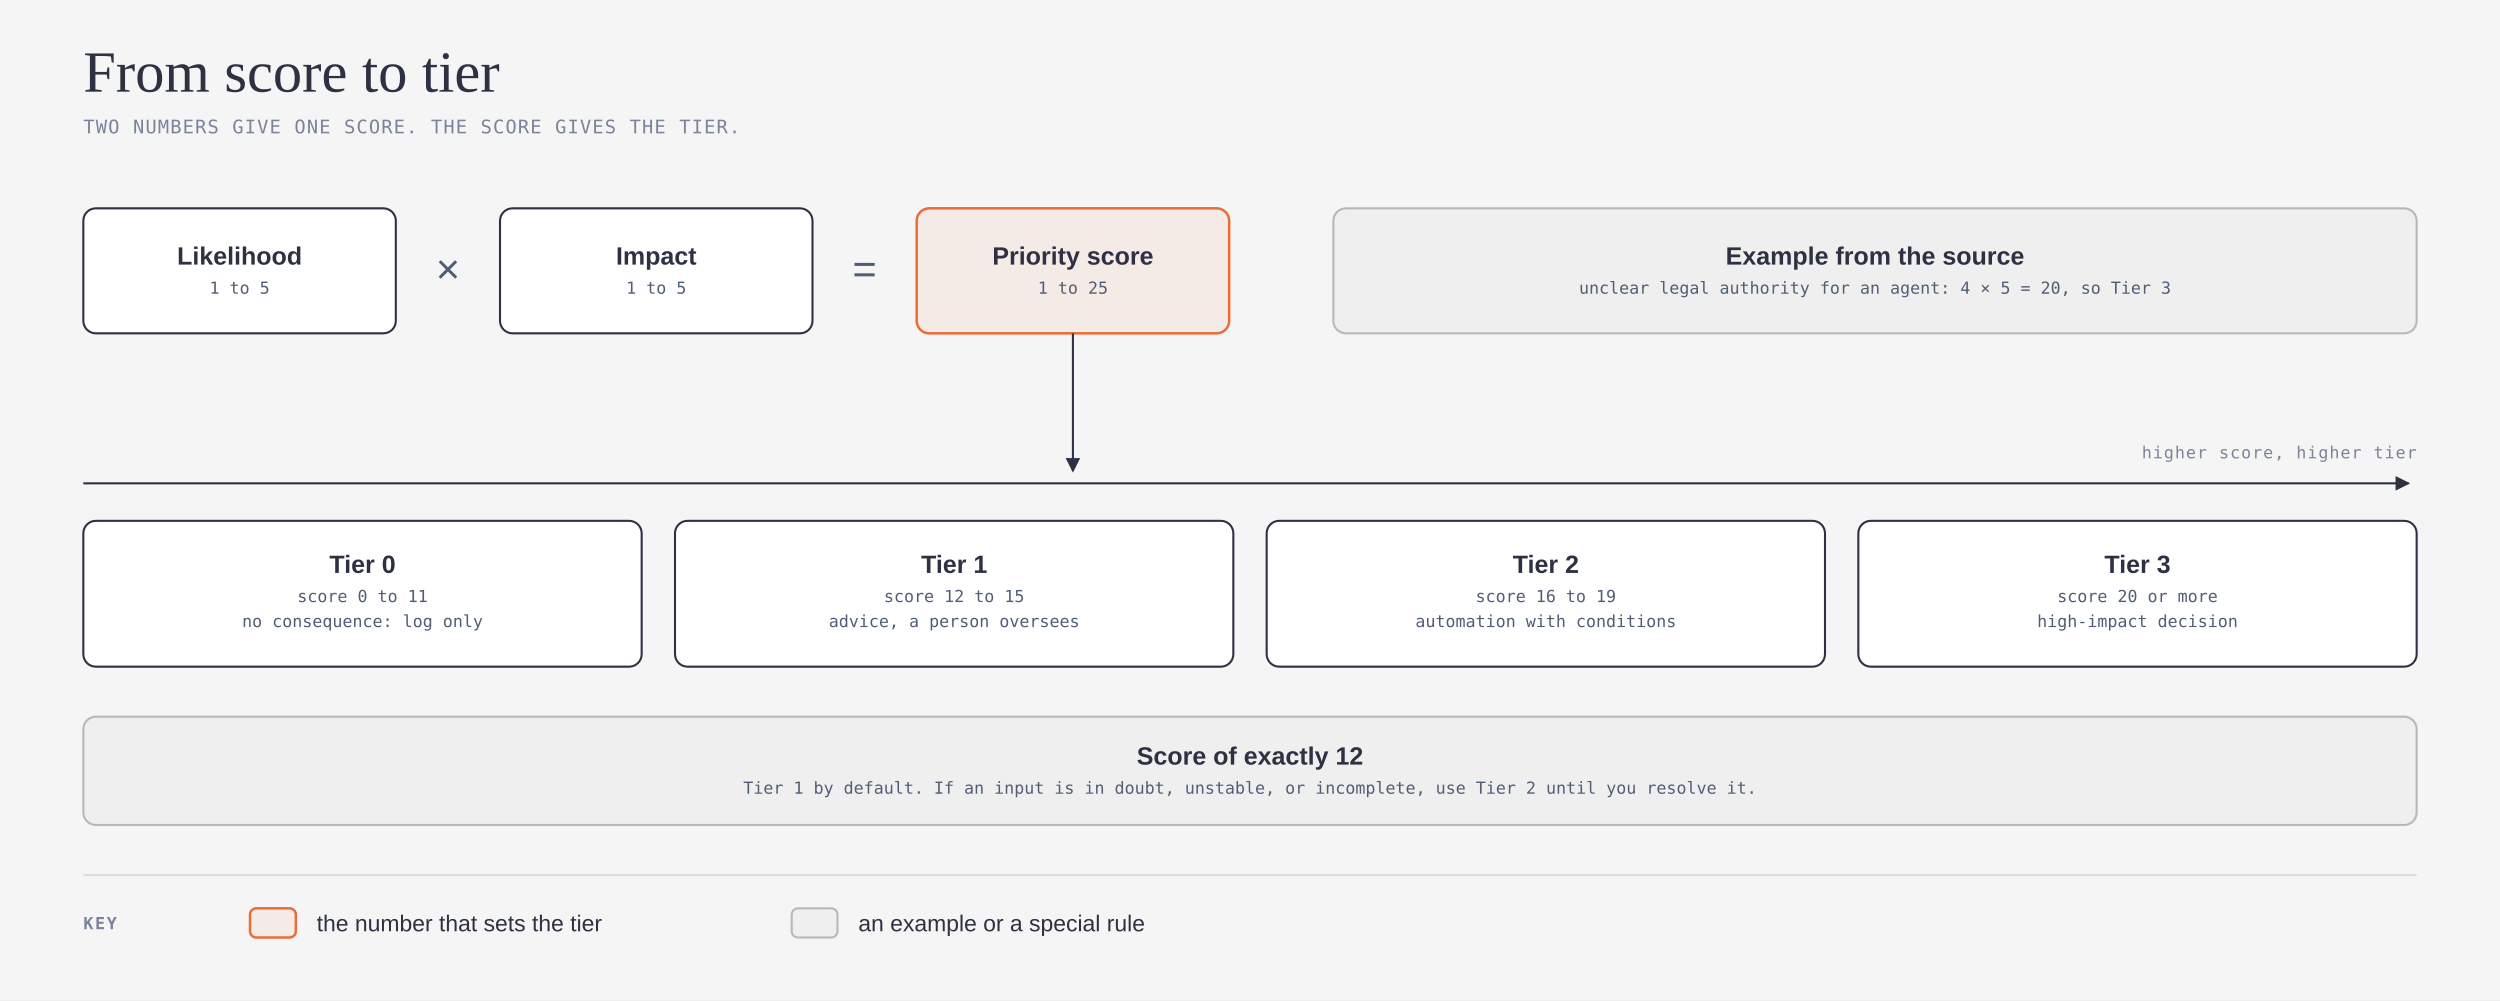
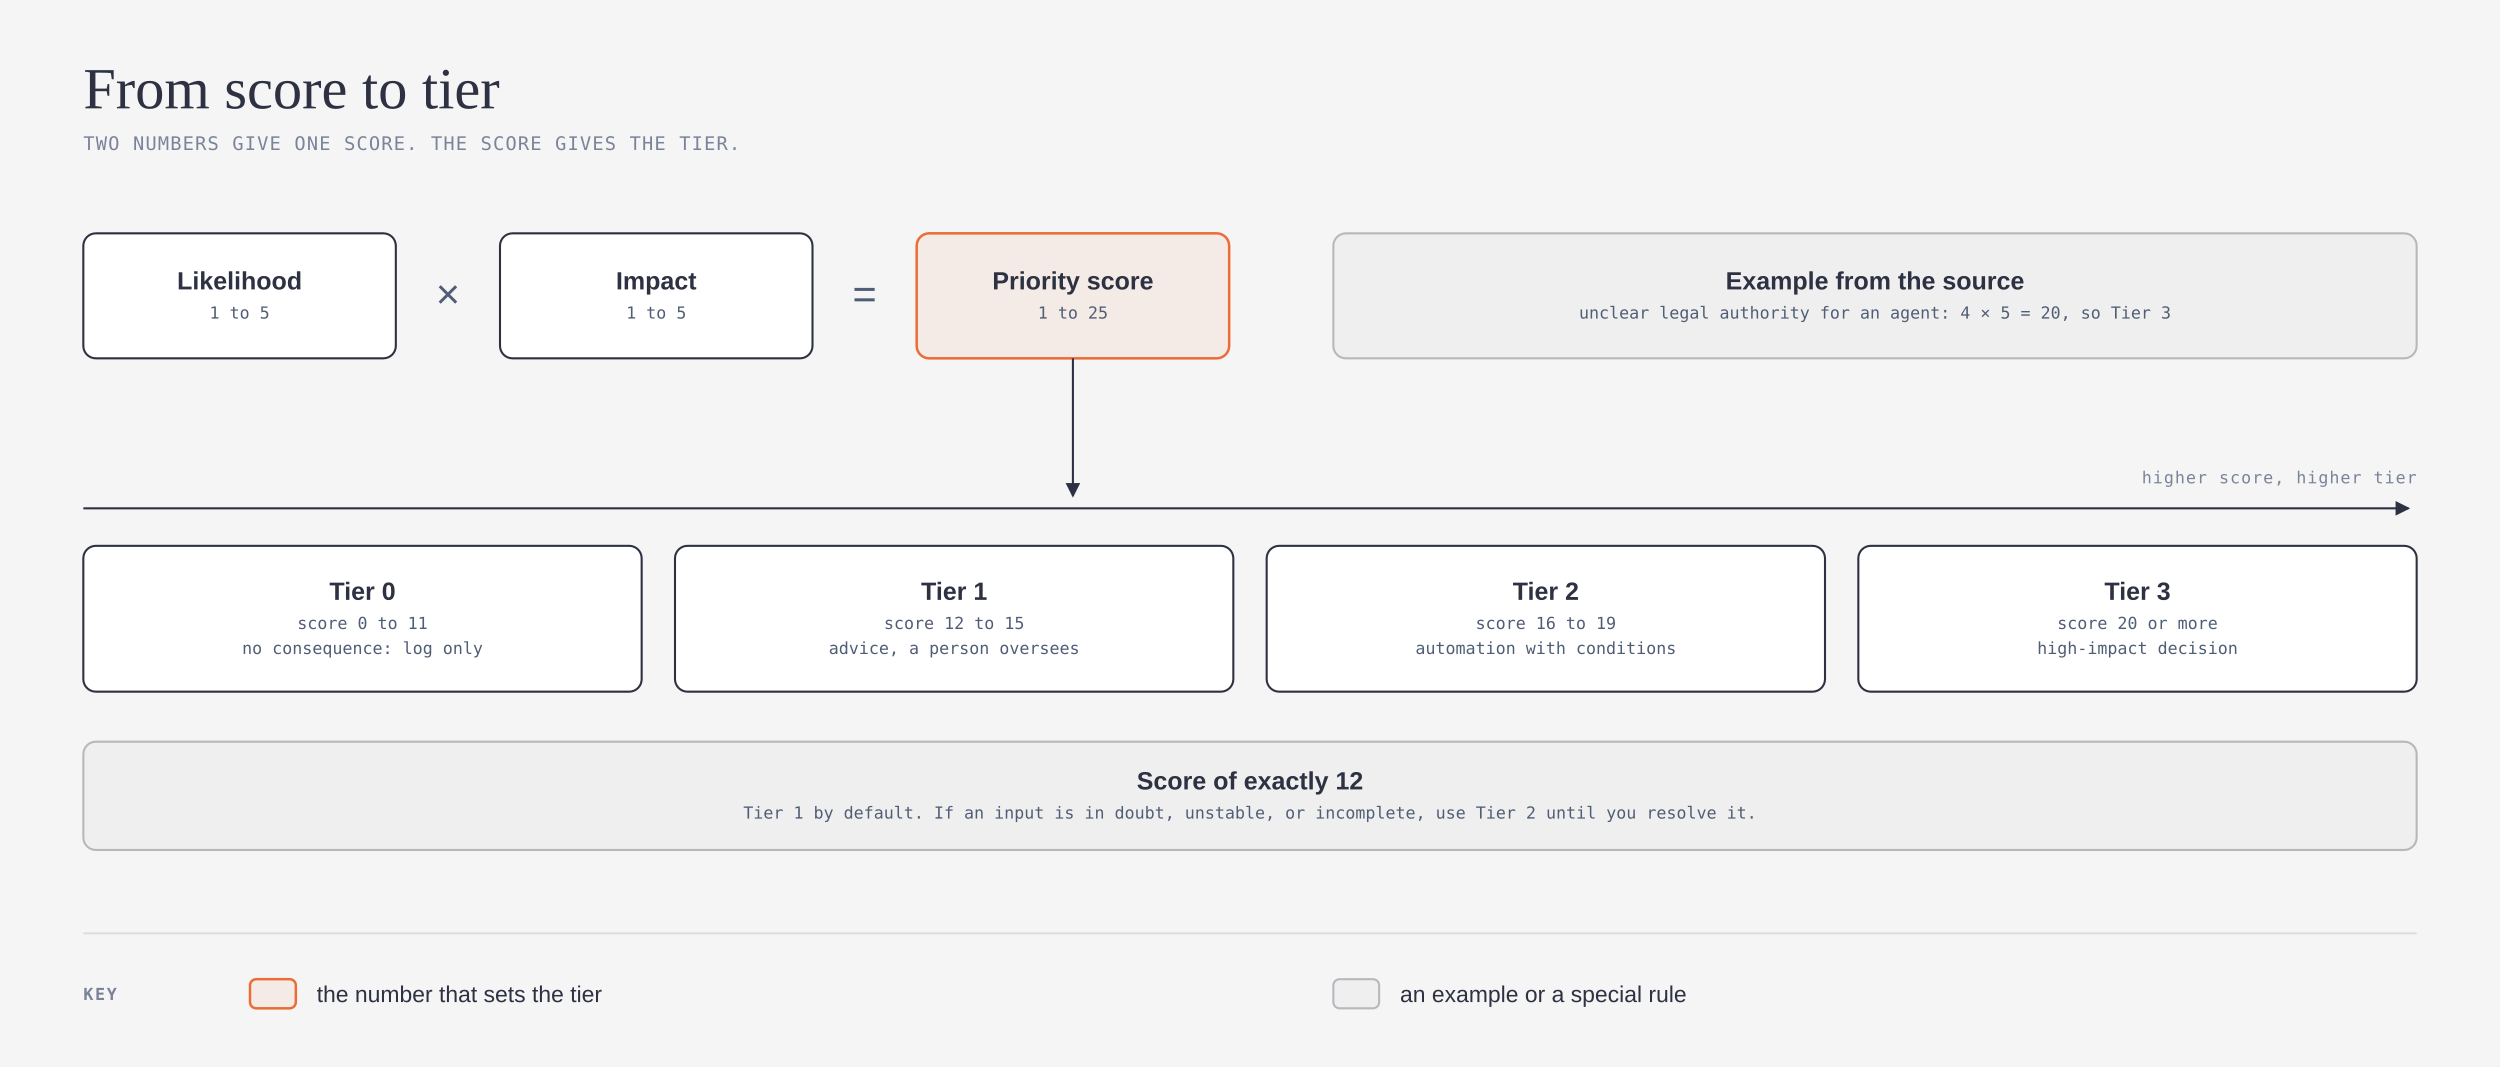
- <svg xmlns="http://www.w3.org/2000/svg" viewBox="0 0 1200 480" role="img" aria-labelledby="title desc">
+ <svg xmlns="http://www.w3.org/2000/svg" viewBox="0 0 1200 512" role="img" aria-labelledby="title desc">
  <defs>
    <marker id="arrow" viewBox="0 0 8 8" refX="7" refY="4" markerWidth="7" markerHeight="7" orient="auto-start-reverse">
      <path d="M0,0 L8,4 L0,8 z" fill="#2d3142" />
    </marker>
    <marker id="arrowMuted" viewBox="0 0 8 8" refX="7" refY="4" markerWidth="7" markerHeight="7" orient="auto-start-reverse">
      <path d="M0,0 L8,4 L0,8 z" fill="#7a8399" />
    </marker>
  </defs>
-   <rect x="0" y="0" width="1200" height="480" fill="#f5f5f5" />
-   <text x="40" y="44" font-family="'Instrument Serif', Georgia, 'Times New Roman', serif" font-size="28" fill="#2d3142">From score to tier</text>
-   <text x="40" y="64" font-family="'Geist Mono', ui-monospace, 'SFMono-Regular', Menlo, monospace" font-size="9" letter-spacing="0.06em" fill="#7a8399">TWO NUMBERS GIVE ONE SCORE. THE SCORE GIVES THE TIER.</text>
-   <rect x="40" y="100" width="150" height="60" rx="6" fill="#ffffff" stroke="#2d3142" stroke-width="1" />
-   <text x="115.0" y="127.0" text-anchor="middle" font-family="Geist, -apple-system, 'Helvetica Neue', Arial, sans-serif" font-size="12" font-weight="600" fill="#2d3142">Likelihood</text>
-   <text x="115.0" y="141.0" text-anchor="middle" font-family="'Geist Mono', ui-monospace, 'SFMono-Regular', Menlo, monospace" font-size="8" fill="#4f5d75">1 to 5</text>
-   <text x="215" y="136" text-anchor="middle" font-family="Geist, -apple-system, 'Helvetica Neue', Arial, sans-serif" font-size="20" fill="#4f5d75">×</text>
-   <rect x="240" y="100" width="150" height="60" rx="6" fill="#ffffff" stroke="#2d3142" stroke-width="1" />
-   <text x="315.0" y="127.0" text-anchor="middle" font-family="Geist, -apple-system, 'Helvetica Neue', Arial, sans-serif" font-size="12" font-weight="600" fill="#2d3142">Impact</text>
-   <text x="315.0" y="141.0" text-anchor="middle" font-family="'Geist Mono', ui-monospace, 'SFMono-Regular', Menlo, monospace" font-size="8" fill="#4f5d75">1 to 5</text>
-   <text x="415" y="136" text-anchor="middle" font-family="Geist, -apple-system, 'Helvetica Neue', Arial, sans-serif" font-size="20" fill="#4f5d75">=</text>
-   <rect x="440" y="100" width="150" height="60" rx="6" fill="rgba(235,108,54,0.08)" stroke="#eb6c36" stroke-width="1.2" />
-   <text x="515.0" y="127.0" text-anchor="middle" font-family="Geist, -apple-system, 'Helvetica Neue', Arial, sans-serif" font-size="12" font-weight="600" fill="#2d3142">Priority score</text>
-   <text x="515.0" y="141.0" text-anchor="middle" font-family="'Geist Mono', ui-monospace, 'SFMono-Regular', Menlo, monospace" font-size="8" fill="#4f5d75">1 to 25</text>
-   <rect x="640" y="100" width="520" height="60" rx="6" fill="rgba(45,49,66,0.03)" stroke="rgba(45,49,66,0.30)" stroke-width="1" />
-   <text x="900.0" y="127.0" text-anchor="middle" font-family="Geist, -apple-system, 'Helvetica Neue', Arial, sans-serif" font-size="12" font-weight="600" fill="#2d3142">Example from the source</text>
-   <text x="900.0" y="141.0" text-anchor="middle" font-family="'Geist Mono', ui-monospace, 'SFMono-Regular', Menlo, monospace" font-size="8" fill="#4f5d75">unclear legal authority for an agent: 4 × 5 = 20, so Tier 3</text>
-   <line x1="515" y1="160" x2="515" y2="226" stroke="#2d3142" stroke-width="1" marker-end="url(#arrow)" />
-   <line x1="40" y1="232" x2="1156" y2="232" stroke="#2d3142" stroke-width="1" marker-end="url(#arrow)" />
-   <text x="1160" y="220" text-anchor="end" font-family="'Geist Mono', ui-monospace, 'SFMono-Regular', Menlo, monospace" font-size="8" letter-spacing="0.06em" fill="#7a8399">higher score, higher tier</text>
-   <rect x="40" y="250" width="268" height="70" rx="6" fill="#ffffff" stroke="#2d3142" stroke-width="1" />
-   <text x="174.0" y="275.0" text-anchor="middle" font-family="Geist, -apple-system, 'Helvetica Neue', Arial, sans-serif" font-size="12" font-weight="600" fill="#2d3142">Tier 0</text>
-   <text x="174.0" y="289.0" text-anchor="middle" font-family="'Geist Mono', ui-monospace, 'SFMono-Regular', Menlo, monospace" font-size="8" fill="#4f5d75">score 0 to 11</text>
-   <text x="174.0" y="301.0" text-anchor="middle" font-family="'Geist Mono', ui-monospace, 'SFMono-Regular', Menlo, monospace" font-size="8" fill="#4f5d75">no consequence: log only</text>
-   <rect x="324" y="250" width="268" height="70" rx="6" fill="#ffffff" stroke="#2d3142" stroke-width="1" />
-   <text x="458.0" y="275.0" text-anchor="middle" font-family="Geist, -apple-system, 'Helvetica Neue', Arial, sans-serif" font-size="12" font-weight="600" fill="#2d3142">Tier 1</text>
-   <text x="458.0" y="289.0" text-anchor="middle" font-family="'Geist Mono', ui-monospace, 'SFMono-Regular', Menlo, monospace" font-size="8" fill="#4f5d75">score 12 to 15</text>
-   <text x="458.0" y="301.0" text-anchor="middle" font-family="'Geist Mono', ui-monospace, 'SFMono-Regular', Menlo, monospace" font-size="8" fill="#4f5d75">advice, a person oversees</text>
-   <rect x="608" y="250" width="268" height="70" rx="6" fill="#ffffff" stroke="#2d3142" stroke-width="1" />
-   <text x="742.0" y="275.0" text-anchor="middle" font-family="Geist, -apple-system, 'Helvetica Neue', Arial, sans-serif" font-size="12" font-weight="600" fill="#2d3142">Tier 2</text>
-   <text x="742.0" y="289.0" text-anchor="middle" font-family="'Geist Mono', ui-monospace, 'SFMono-Regular', Menlo, monospace" font-size="8" fill="#4f5d75">score 16 to 19</text>
-   <text x="742.0" y="301.0" text-anchor="middle" font-family="'Geist Mono', ui-monospace, 'SFMono-Regular', Menlo, monospace" font-size="8" fill="#4f5d75">automation with conditions</text>
-   <rect x="892" y="250" width="268" height="70" rx="6" fill="#ffffff" stroke="#2d3142" stroke-width="1" />
-   <text x="1026.0" y="275.0" text-anchor="middle" font-family="Geist, -apple-system, 'Helvetica Neue', Arial, sans-serif" font-size="12" font-weight="600" fill="#2d3142">Tier 3</text>
-   <text x="1026.0" y="289.0" text-anchor="middle" font-family="'Geist Mono', ui-monospace, 'SFMono-Regular', Menlo, monospace" font-size="8" fill="#4f5d75">score 20 or more</text>
-   <text x="1026.0" y="301.0" text-anchor="middle" font-family="'Geist Mono', ui-monospace, 'SFMono-Regular', Menlo, monospace" font-size="8" fill="#4f5d75">high-impact decision</text>
-   <rect x="40" y="344" width="1120" height="52" rx="6" fill="rgba(45,49,66,0.03)" stroke="rgba(45,49,66,0.30)" stroke-width="1" />
-   <text x="600.0" y="367.0" text-anchor="middle" font-family="Geist, -apple-system, 'Helvetica Neue', Arial, sans-serif" font-size="12" font-weight="600" fill="#2d3142">Score of exactly 12</text>
-   <text x="600.0" y="381.0" text-anchor="middle" font-family="'Geist Mono', ui-monospace, 'SFMono-Regular', Menlo, monospace" font-size="8" fill="#4f5d75">Tier 1 by default. If an input is in doubt, unstable, or incomplete, use Tier 2 until you resolve it.</text>
-   <line x1="40" y1="420" x2="1160" y2="420" stroke="rgba(45,49,66,0.12)" stroke-width="1" />
-   <text x="40" y="446" font-family="'Geist Mono', ui-monospace, 'SFMono-Regular', Menlo, monospace" font-size="8" font-weight="600" letter-spacing="0.1em" fill="#7a8399">KEY</text>
-   <rect x="120" y="436" width="22" height="14" rx="3" fill="rgba(235,108,54,0.08)" stroke="#eb6c36" stroke-width="1.2" />
-   <text x="152" y="447" font-family="Geist, -apple-system, 'Helvetica Neue', Arial, sans-serif" font-size="11" fill="#2d3142">the number that sets the tier</text>
-   <rect x="380" y="436" width="22" height="14" rx="3" fill="rgba(45,49,66,0.03)" stroke="rgba(45,49,66,0.30)" stroke-width="1" />
-   <text x="412" y="447" font-family="Geist, -apple-system, 'Helvetica Neue', Arial, sans-serif" font-size="11" fill="#2d3142">an example or a special rule</text>
+   <rect x="0" y="0" width="1200" height="512" fill="#f5f5f5" />
+   <text x="40" y="52" font-family="'Instrument Serif', Georgia, 'Times New Roman', serif" font-size="28" fill="#2d3142">From score to tier</text>
+   <text x="40" y="72" font-family="'Geist Mono', ui-monospace, 'SFMono-Regular', Menlo, monospace" font-size="9" letter-spacing="0.06em" fill="#7a8399">TWO NUMBERS GIVE ONE SCORE. THE SCORE GIVES THE TIER.</text>
+   <rect x="40" y="112" width="150" height="60" rx="6" fill="#ffffff" stroke="#2d3142" stroke-width="1" />
+   <text x="115.0" y="138.92" text-anchor="middle" font-family="Geist, -apple-system, 'Helvetica Neue', Arial, sans-serif" font-size="12" font-weight="600" fill="#2d3142">Likelihood</text>
+   <text x="115.0" y="152.92" text-anchor="middle" font-family="'Geist Mono', ui-monospace, 'SFMono-Regular', Menlo, monospace" font-size="8" fill="#4f5d75">1 to 5</text>
+   <text x="215" y="148" text-anchor="middle" font-family="Geist, -apple-system, 'Helvetica Neue', Arial, sans-serif" font-size="20" fill="#4f5d75">×</text>
+   <rect x="240" y="112" width="150" height="60" rx="6" fill="#ffffff" stroke="#2d3142" stroke-width="1" />
+   <text x="315.0" y="138.92" text-anchor="middle" font-family="Geist, -apple-system, 'Helvetica Neue', Arial, sans-serif" font-size="12" font-weight="600" fill="#2d3142">Impact</text>
+   <text x="315.0" y="152.92" text-anchor="middle" font-family="'Geist Mono', ui-monospace, 'SFMono-Regular', Menlo, monospace" font-size="8" fill="#4f5d75">1 to 5</text>
+   <text x="415" y="148" text-anchor="middle" font-family="Geist, -apple-system, 'Helvetica Neue', Arial, sans-serif" font-size="20" fill="#4f5d75">=</text>
+   <rect x="440" y="112" width="150" height="60" rx="6" fill="rgba(235,108,54,0.08)" stroke="#eb6c36" stroke-width="1.2" />
+   <text x="515.0" y="138.92" text-anchor="middle" font-family="Geist, -apple-system, 'Helvetica Neue', Arial, sans-serif" font-size="12" font-weight="600" fill="#2d3142">Priority score</text>
+   <text x="515.0" y="152.92" text-anchor="middle" font-family="'Geist Mono', ui-monospace, 'SFMono-Regular', Menlo, monospace" font-size="8" fill="#4f5d75">1 to 25</text>
+   <rect x="640" y="112" width="520" height="60" rx="6" fill="rgba(45,49,66,0.03)" stroke="rgba(45,49,66,0.30)" stroke-width="1" />
+   <text x="900.0" y="138.92" text-anchor="middle" font-family="Geist, -apple-system, 'Helvetica Neue', Arial, sans-serif" font-size="12" font-weight="600" fill="#2d3142">Example from the source</text>
+   <text x="900.0" y="152.92" text-anchor="middle" font-family="'Geist Mono', ui-monospace, 'SFMono-Regular', Menlo, monospace" font-size="8" fill="#4f5d75">unclear legal authority for an agent: 4 × 5 = 20, so Tier 3</text>
+   <line x1="515" y1="172" x2="515" y2="238" stroke="#2d3142" stroke-width="1" marker-end="url(#arrow)" />
+   <line x1="40" y1="244" x2="1156" y2="244" stroke="#2d3142" stroke-width="1" marker-end="url(#arrow)" />
+   <text x="1160" y="232" text-anchor="end" font-family="'Geist Mono', ui-monospace, 'SFMono-Regular', Menlo, monospace" font-size="8" letter-spacing="0.06em" fill="#7a8399">higher score, higher tier</text>
+   <rect x="40" y="262" width="268" height="70" rx="6" fill="#ffffff" stroke="#2d3142" stroke-width="1" />
+   <text x="174.0" y="287.92" text-anchor="middle" font-family="Geist, -apple-system, 'Helvetica Neue', Arial, sans-serif" font-size="12" font-weight="600" fill="#2d3142">Tier 0</text>
+   <text x="174.0" y="301.92" text-anchor="middle" font-family="'Geist Mono', ui-monospace, 'SFMono-Regular', Menlo, monospace" font-size="8" fill="#4f5d75">score 0 to 11</text>
+   <text x="174.0" y="313.92" text-anchor="middle" font-family="'Geist Mono', ui-monospace, 'SFMono-Regular', Menlo, monospace" font-size="8" fill="#4f5d75">no consequence: log only</text>
+   <rect x="324" y="262" width="268" height="70" rx="6" fill="#ffffff" stroke="#2d3142" stroke-width="1" />
+   <text x="458.0" y="287.92" text-anchor="middle" font-family="Geist, -apple-system, 'Helvetica Neue', Arial, sans-serif" font-size="12" font-weight="600" fill="#2d3142">Tier 1</text>
+   <text x="458.0" y="301.92" text-anchor="middle" font-family="'Geist Mono', ui-monospace, 'SFMono-Regular', Menlo, monospace" font-size="8" fill="#4f5d75">score 12 to 15</text>
+   <text x="458.0" y="313.92" text-anchor="middle" font-family="'Geist Mono', ui-monospace, 'SFMono-Regular', Menlo, monospace" font-size="8" fill="#4f5d75">advice, a person oversees</text>
+   <rect x="608" y="262" width="268" height="70" rx="6" fill="#ffffff" stroke="#2d3142" stroke-width="1" />
+   <text x="742.0" y="287.92" text-anchor="middle" font-family="Geist, -apple-system, 'Helvetica Neue', Arial, sans-serif" font-size="12" font-weight="600" fill="#2d3142">Tier 2</text>
+   <text x="742.0" y="301.92" text-anchor="middle" font-family="'Geist Mono', ui-monospace, 'SFMono-Regular', Menlo, monospace" font-size="8" fill="#4f5d75">score 16 to 19</text>
+   <text x="742.0" y="313.92" text-anchor="middle" font-family="'Geist Mono', ui-monospace, 'SFMono-Regular', Menlo, monospace" font-size="8" fill="#4f5d75">automation with conditions</text>
+   <rect x="892" y="262" width="268" height="70" rx="6" fill="#ffffff" stroke="#2d3142" stroke-width="1" />
+   <text x="1026.0" y="287.92" text-anchor="middle" font-family="Geist, -apple-system, 'Helvetica Neue', Arial, sans-serif" font-size="12" font-weight="600" fill="#2d3142">Tier 3</text>
+   <text x="1026.0" y="301.92" text-anchor="middle" font-family="'Geist Mono', ui-monospace, 'SFMono-Regular', Menlo, monospace" font-size="8" fill="#4f5d75">score 20 or more</text>
+   <text x="1026.0" y="313.92" text-anchor="middle" font-family="'Geist Mono', ui-monospace, 'SFMono-Regular', Menlo, monospace" font-size="8" fill="#4f5d75">high-impact decision</text>
+   <rect x="40" y="356" width="1120" height="52" rx="6" fill="rgba(45,49,66,0.03)" stroke="rgba(45,49,66,0.30)" stroke-width="1" />
+   <text x="600.0" y="378.92" text-anchor="middle" font-family="Geist, -apple-system, 'Helvetica Neue', Arial, sans-serif" font-size="12" font-weight="600" fill="#2d3142">Score of exactly 12</text>
+   <text x="600.0" y="392.92" text-anchor="middle" font-family="'Geist Mono', ui-monospace, 'SFMono-Regular', Menlo, monospace" font-size="8" fill="#4f5d75">Tier 1 by default. If an input is in doubt, unstable, or incomplete, use Tier 2 until you resolve it.</text>
+   <line x1="40" y1="448" x2="1160" y2="448" stroke="rgba(45,49,66,0.12)" stroke-width="1" />
+   <text x="40" y="480" font-family="'Geist Mono', ui-monospace, 'SFMono-Regular', Menlo, monospace" font-size="8" font-weight="600" letter-spacing="0.1em" fill="#7a8399">KEY</text>
+   <rect x="120" y="470" width="22" height="14" rx="3" fill="rgba(235,108,54,0.08)" stroke="#eb6c36" stroke-width="1.2" />
+   <text x="152" y="481" font-family="Geist, -apple-system, 'Helvetica Neue', Arial, sans-serif" font-size="11" fill="#2d3142">the number that sets the tier</text>
+   <rect x="640" y="470" width="22" height="14" rx="3" fill="rgba(45,49,66,0.03)" stroke="rgba(45,49,66,0.30)" stroke-width="1" />
+   <text x="672" y="481" font-family="Geist, -apple-system, 'Helvetica Neue', Arial, sans-serif" font-size="11" fill="#2d3142">an example or a special rule</text>
</svg>
